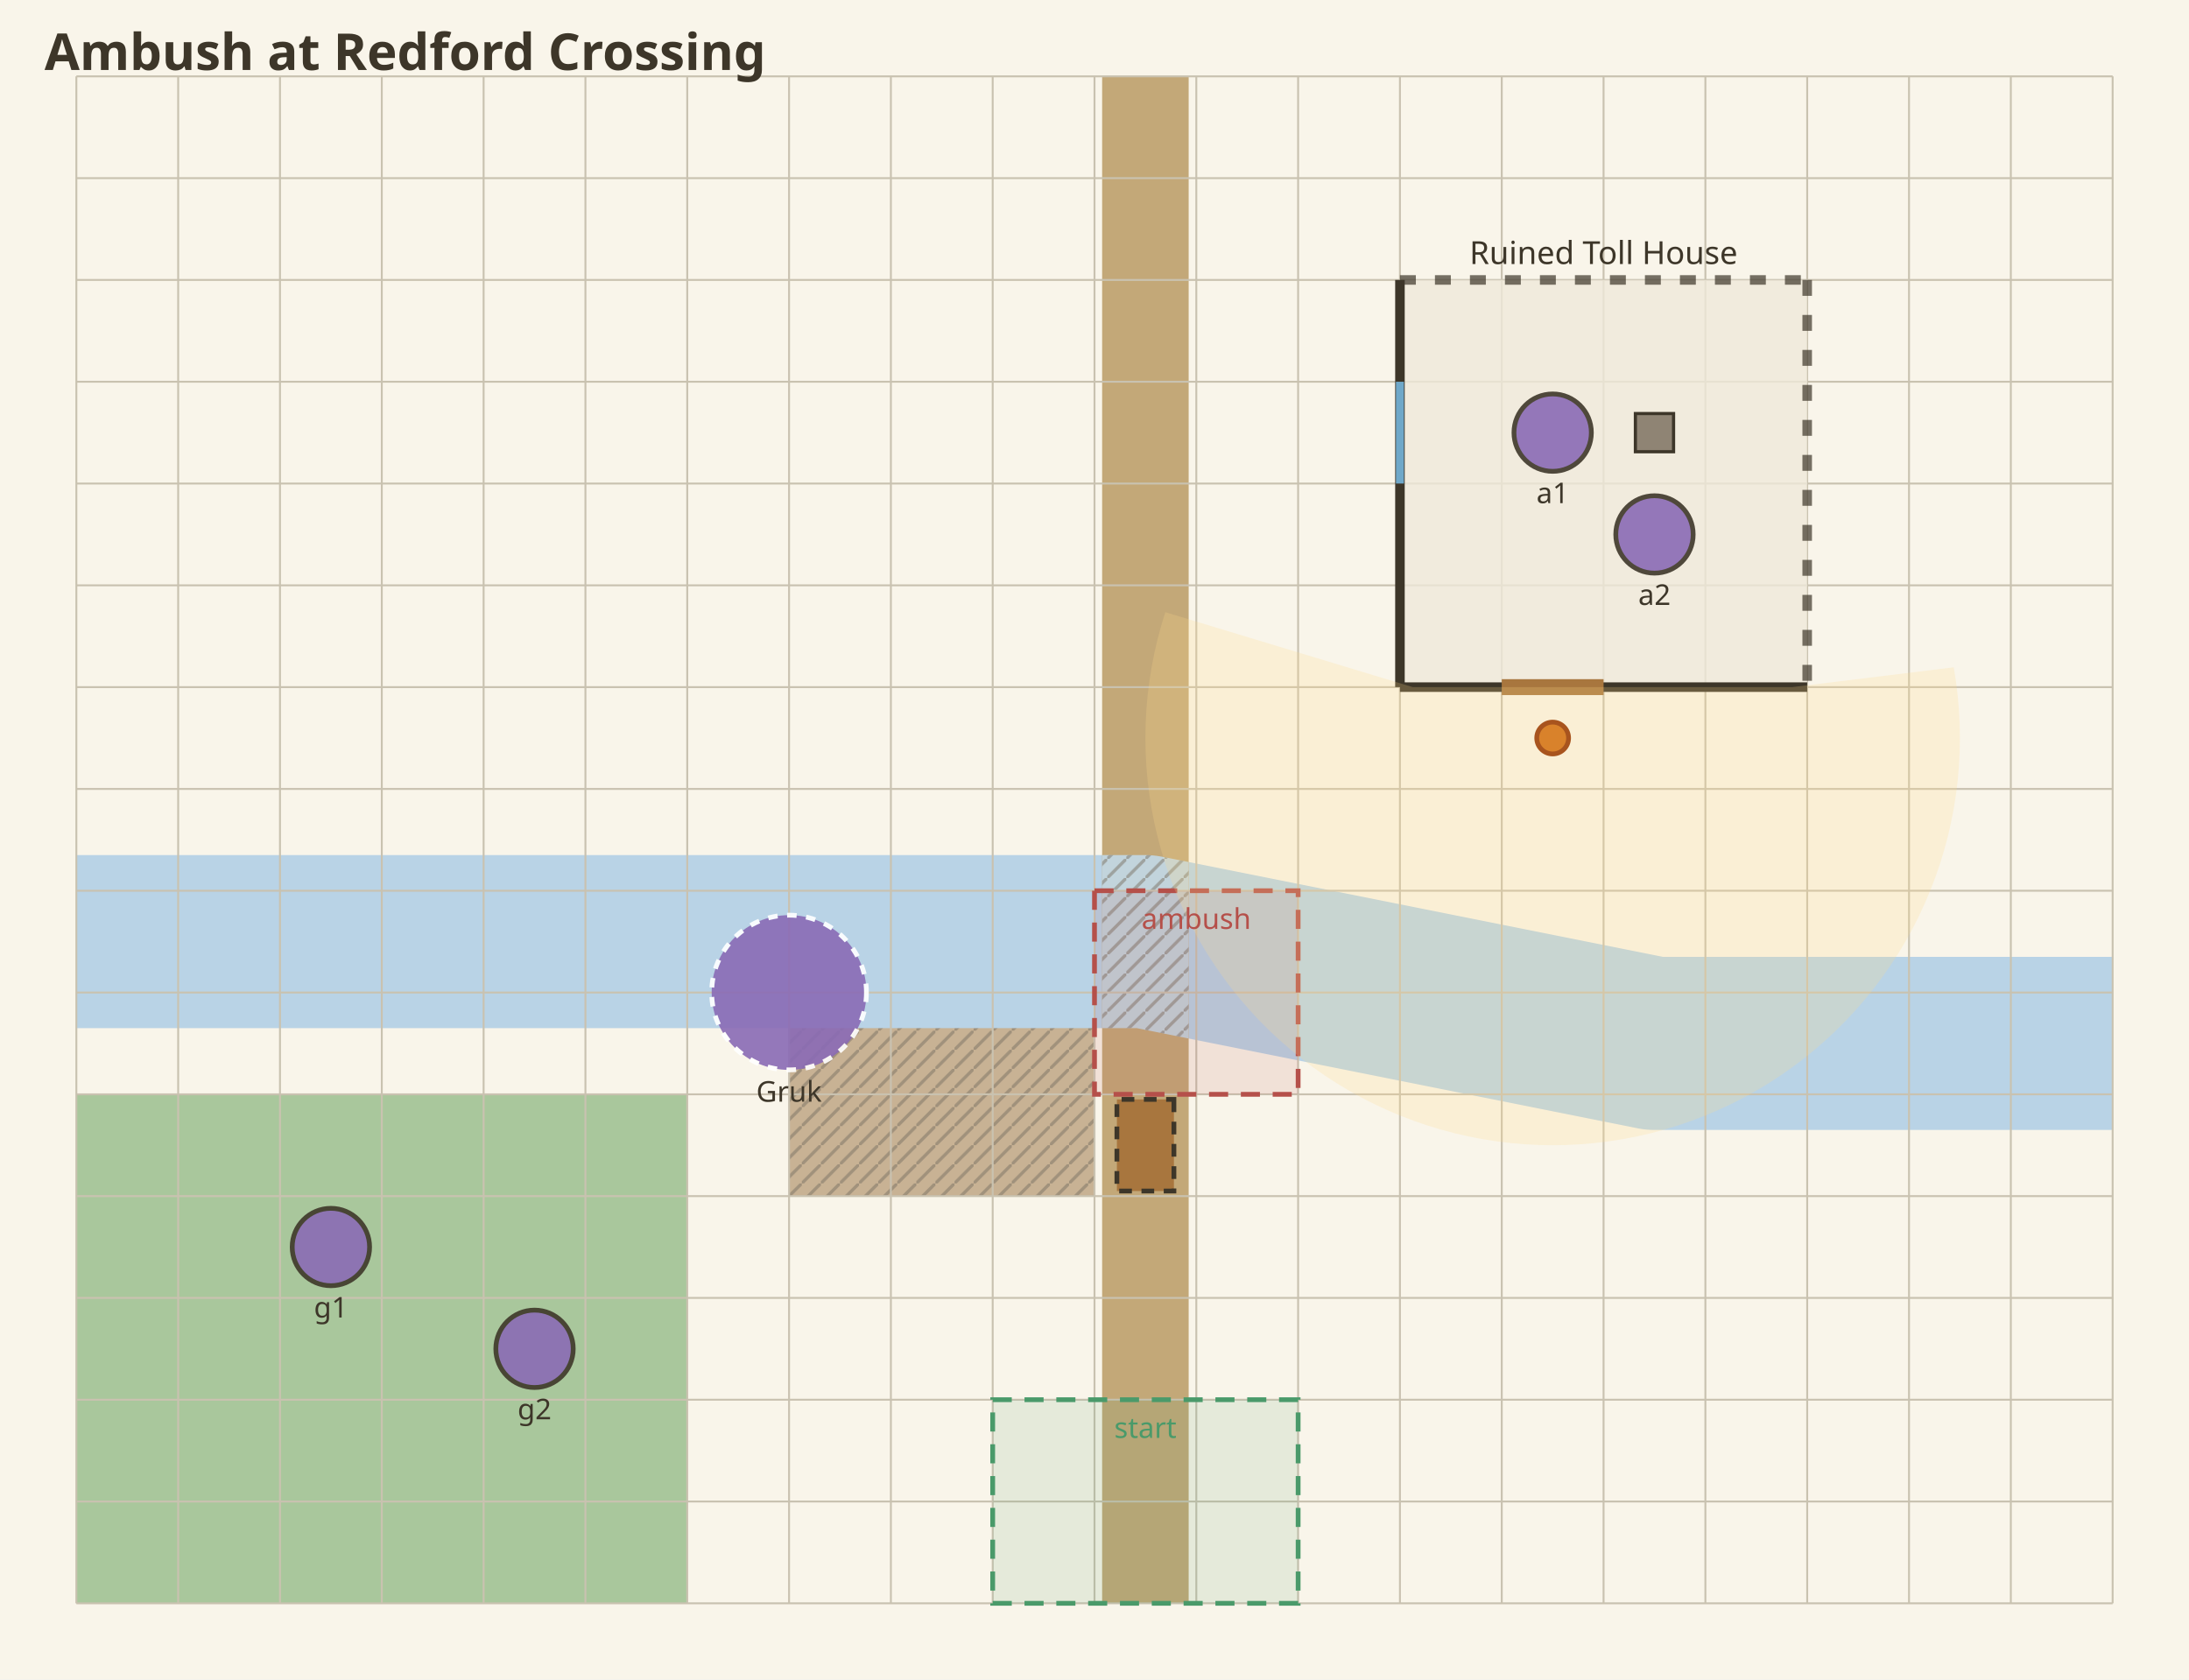
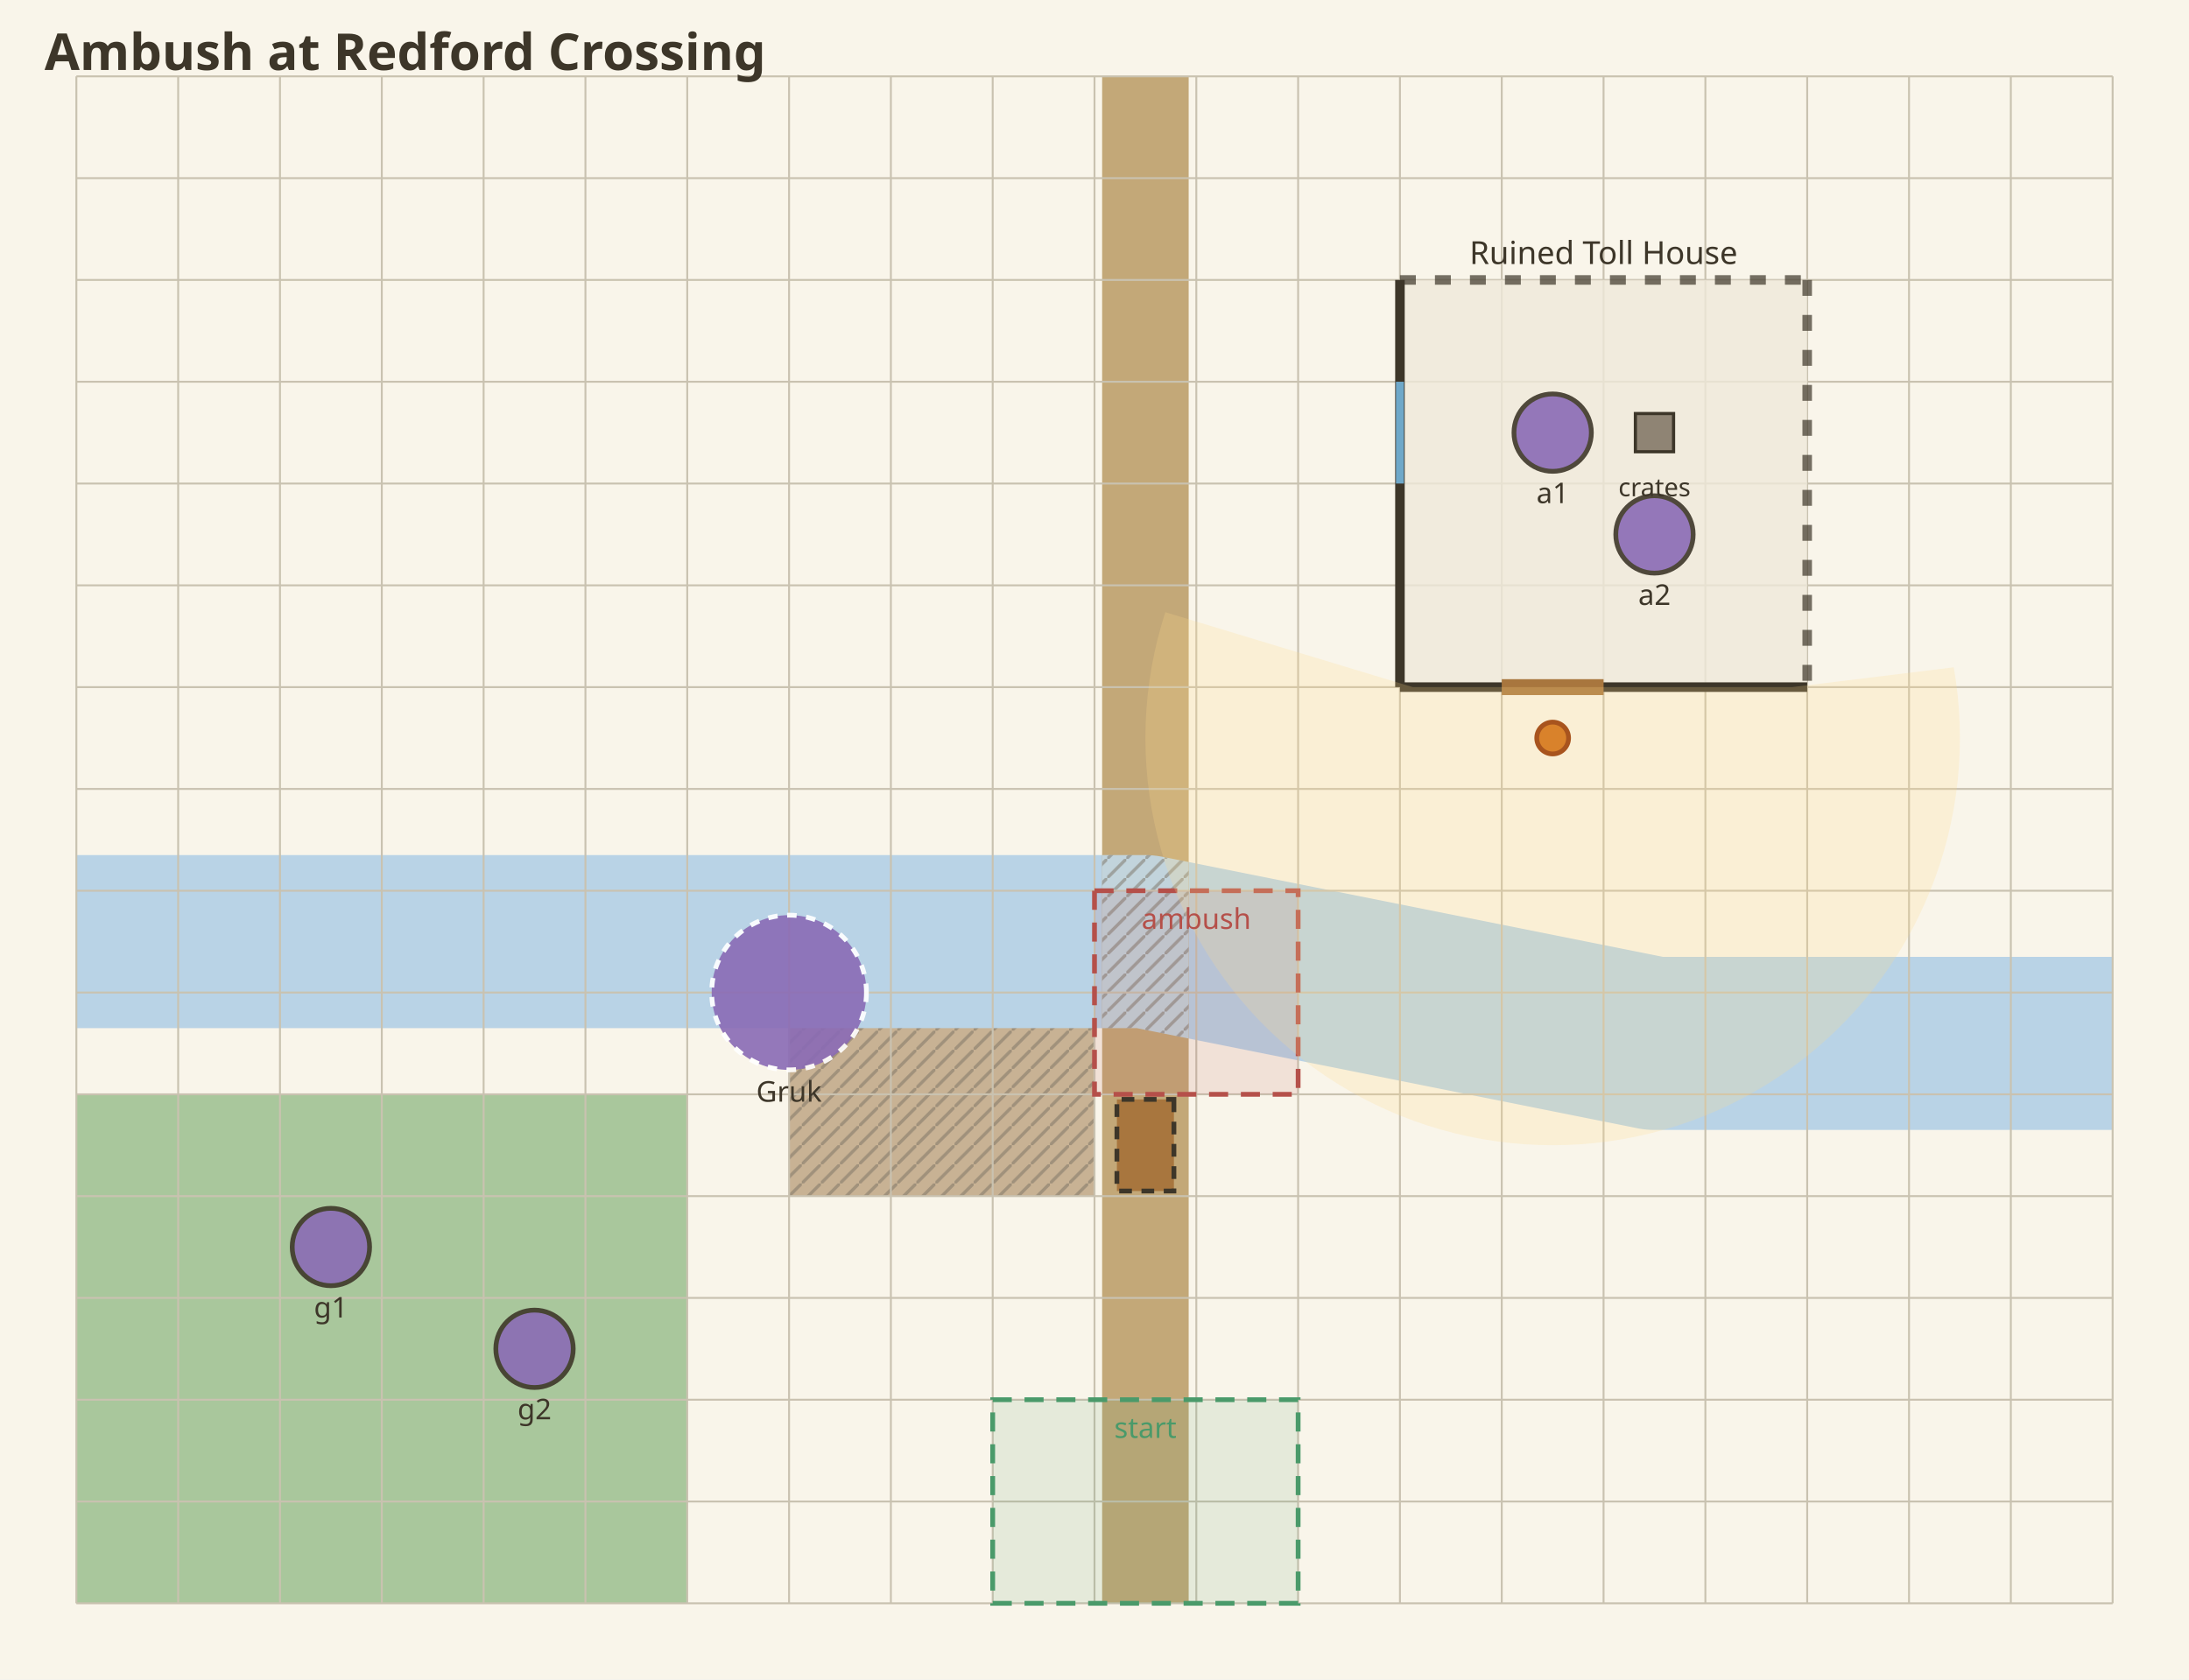
<svg xmlns="http://www.w3.org/2000/svg" viewBox="0 0 688 528" width="688" height="528" font-family="sans-serif">
  <rect x="0" y="0" width="688" height="528" fill="#f9f5ea" />
  <defs>
    <pattern id="hatch" width="6" height="6" patternUnits="userSpaceOnUse">
      <path d="M0,6 L6,0" stroke="#7a7264" stroke-width="1" opacity="0.5" />
    </pattern>
  </defs>
  <g>
    <rect x="24" y="344" width="192" height="160" fill="#a9c79c" />
  </g>
  <g>
    <rect x="248" y="312" width="96" height="64" fill="#c8b294" />
    <rect x="248" y="312" width="96" height="64" fill="url(#hatch)" />
  </g>
  <g id="cd-ambush-at-redford-crossing-redford">
    <polyline points="24,296 200,296 360,296 520,328 664,328" fill="none" stroke="#b9d3e6" stroke-width="54.4" stroke-linecap="butt" stroke-linejoin="round" />
  </g>
  <g id="cd-ambush-at-redford-crossing-tollroad">
    <polyline points="360,24 360,504" fill="none" stroke="#c3a878" stroke-width="27.2" stroke-linecap="butt" stroke-linejoin="round" />
  </g>
  <g>
    <clipPath id="xing-13">
      <polygon points="346.4,24 346.4,504 373.6,504 373.6,24" />
    </clipPath>
    <polyline points="24,296 200,296 360,296 520,328 664,328" fill="none" stroke="#c2d4dc" stroke-width="54.4" stroke-linecap="butt" stroke-linejoin="round" clip-path="url(#xing-13)" />
    <polyline points="24,296 200,296 360,296 520,328 664,328" fill="none" stroke="url(#hatch)" stroke-width="54.4" stroke-linecap="butt" stroke-linejoin="round" clip-path="url(#xing-13)" />
  </g>
  <line x1="24" y1="24" x2="24" y2="504" stroke="#c9c2b0" stroke-width="0.6" />
  <line x1="56" y1="24" x2="56" y2="504" stroke="#c9c2b0" stroke-width="0.6" />
  <line x1="88" y1="24" x2="88" y2="504" stroke="#c9c2b0" stroke-width="0.6" />
  <line x1="120" y1="24" x2="120" y2="504" stroke="#c9c2b0" stroke-width="0.6" />
  <line x1="152" y1="24" x2="152" y2="504" stroke="#c9c2b0" stroke-width="0.6" />
  <line x1="184" y1="24" x2="184" y2="504" stroke="#c9c2b0" stroke-width="0.6" />
  <line x1="216" y1="24" x2="216" y2="504" stroke="#c9c2b0" stroke-width="0.6" />
  <line x1="248" y1="24" x2="248" y2="504" stroke="#c9c2b0" stroke-width="0.6" />
  <line x1="280" y1="24" x2="280" y2="504" stroke="#c9c2b0" stroke-width="0.6" />
  <line x1="312" y1="24" x2="312" y2="504" stroke="#c9c2b0" stroke-width="0.6" />
  <line x1="344" y1="24" x2="344" y2="504" stroke="#c9c2b0" stroke-width="0.6" />
  <line x1="376" y1="24" x2="376" y2="504" stroke="#c9c2b0" stroke-width="0.6" />
  <line x1="408" y1="24" x2="408" y2="504" stroke="#c9c2b0" stroke-width="0.6" />
  <line x1="440" y1="24" x2="440" y2="504" stroke="#c9c2b0" stroke-width="0.6" />
  <line x1="472" y1="24" x2="472" y2="504" stroke="#c9c2b0" stroke-width="0.6" />
  <line x1="504" y1="24" x2="504" y2="504" stroke="#c9c2b0" stroke-width="0.6" />
  <line x1="536" y1="24" x2="536" y2="504" stroke="#c9c2b0" stroke-width="0.6" />
  <line x1="568" y1="24" x2="568" y2="504" stroke="#c9c2b0" stroke-width="0.6" />
  <line x1="600" y1="24" x2="600" y2="504" stroke="#c9c2b0" stroke-width="0.6" />
  <line x1="632" y1="24" x2="632" y2="504" stroke="#c9c2b0" stroke-width="0.6" />
  <line x1="664" y1="24" x2="664" y2="504" stroke="#c9c2b0" stroke-width="0.6" />
  <line x1="24" y1="24" x2="664" y2="24" stroke="#c9c2b0" stroke-width="0.6" />
  <line x1="24" y1="56" x2="664" y2="56" stroke="#c9c2b0" stroke-width="0.6" />
  <line x1="24" y1="88" x2="664" y2="88" stroke="#c9c2b0" stroke-width="0.6" />
  <line x1="24" y1="120" x2="664" y2="120" stroke="#c9c2b0" stroke-width="0.6" />
  <line x1="24" y1="152" x2="664" y2="152" stroke="#c9c2b0" stroke-width="0.6" />
  <line x1="24" y1="184" x2="664" y2="184" stroke="#c9c2b0" stroke-width="0.6" />
  <line x1="24" y1="216" x2="664" y2="216" stroke="#c9c2b0" stroke-width="0.6" />
  <line x1="24" y1="248" x2="664" y2="248" stroke="#c9c2b0" stroke-width="0.6" />
  <line x1="24" y1="280" x2="664" y2="280" stroke="#c9c2b0" stroke-width="0.6" />
  <line x1="24" y1="312" x2="664" y2="312" stroke="#c9c2b0" stroke-width="0.6" />
  <line x1="24" y1="344" x2="664" y2="344" stroke="#c9c2b0" stroke-width="0.6" />
  <line x1="24" y1="376" x2="664" y2="376" stroke="#c9c2b0" stroke-width="0.6" />
  <line x1="24" y1="408" x2="664" y2="408" stroke="#c9c2b0" stroke-width="0.6" />
  <line x1="24" y1="440" x2="664" y2="440" stroke="#c9c2b0" stroke-width="0.6" />
  <line x1="24" y1="472" x2="664" y2="472" stroke="#c9c2b0" stroke-width="0.6" />
  <line x1="24" y1="504" x2="664" y2="504" stroke="#c9c2b0" stroke-width="0.6" />
  <g id="cd-ambush-at-redford-crossing-tollhouse">
    <rect x="440" y="88" width="128" height="128" fill="#efe9da" opacity="0.8" />
    <line x1="440" y1="88" x2="568" y2="88" stroke="#3d3629" stroke-width="3" stroke-dasharray="5 6" opacity="0.7" />
    <line x1="440" y1="216" x2="568" y2="216" stroke="#3d3629" stroke-width="3" opacity="1" />
    <line x1="440" y1="88" x2="440" y2="216" stroke="#3d3629" stroke-width="3" opacity="1" />
    <line x1="568" y1="88" x2="568" y2="216" stroke="#3d3629" stroke-width="3" stroke-dasharray="5 6" opacity="0.7" />
    <line x1="472" y1="216" x2="504" y2="216" stroke="#a8763e" stroke-width="5" />
    <line x1="440" y1="120" x2="440" y2="152" stroke="#6fa8c9" stroke-width="2.5" />
  </g>
  <g id="cd-ambush-at-redford-crossing-start">
    <rect x="312" y="440" width="96" height="64" fill="#4a9a6a" opacity="0.12" />
    <rect x="312" y="440" width="96" height="64" fill="none" stroke="#4a9a6a" stroke-width="1.5" stroke-dasharray="6 4" />
  </g>
  <g id="cd-ambush-at-redford-crossing-ambush">
    <rect x="344" y="280" width="64" height="64" fill="#b5504a" opacity="0.12" />
    <rect x="344" y="280" width="64" height="64" fill="none" stroke="#b5504a" stroke-width="1.5" stroke-dasharray="6 4" />
  </g>
  <g>
    <rect x="345.6" y="351.04" width="28.8" height="17.92" fill="#a8763e" stroke="#3d3629" stroke-width="1.5" stroke-dasharray="4 3" transform="rotate(90 360 360)" />
  </g>
  <g>
    <polygon points="616,232 615.92,236.47 615.69,240.93 615.3,245.38 614.75,249.81 614.06,254.23 613.2,258.61 612.2,262.97 611.04,267.28 609.74,271.55 608.28,275.78 606.68,279.95 604.93,284.06 603.05,288.11 601.02,292.09 598.85,296 596.55,299.83 594.12,303.58 591.55,307.24 588.87,310.8 586.05,314.28 583.12,317.65 580.08,320.92 576.92,324.08 573.65,327.12 570.28,330.05 566.8,332.87 563.24,335.55 559.58,338.12 555.83,340.55 552,342.85 548.09,345.02 544.11,347.05 540.06,348.93 535.95,350.68 531.78,352.28 527.55,353.74 523.28,355.04 518.97,356.2 514.61,357.2 510.23,358.06 505.81,358.75 501.38,359.3 496.93,359.69 492.47,359.92 488,360 483.53,359.92 479.07,359.69 474.62,359.3 470.19,358.75 465.77,358.06 461.39,357.2 457.03,356.2 452.72,355.04 448.45,353.74 444.22,352.28 440.05,350.68 435.94,348.93 431.89,347.05 427.91,345.02 424,342.85 420.17,340.55 416.42,338.12 412.76,335.55 409.2,332.87 405.72,330.05 402.35,327.12 399.08,324.08 395.92,320.92 392.88,317.65 389.95,314.28 387.13,310.8 384.45,307.24 381.88,303.58 379.45,299.83 377.15,296 374.98,292.09 372.95,288.11 371.07,284.06 369.32,279.95 367.72,275.78 366.26,271.55 364.96,267.28 363.8,262.97 362.8,258.61 361.94,254.23 361.25,249.81 360.7,245.38 360.31,240.93 360.08,236.47 360,232 360.08,227.53 360.31,223.07 360.7,218.62 361.25,214.19 361.94,209.77 362.8,205.39 363.8,201.03 364.96,196.72 366.26,192.45 444.04,216 448.4,216 452.06,216 455.2,216 457.91,216 460.29,216 462.39,216 464.28,216 465.98,216 467.52,216 468.93,216 470.23,216 471.43,216 472.55,216 473.59,216 474.57,216 475.5,216 476.38,216 477.21,216 478,216 478.76,216 479.49,216 480.2,216 480.88,216 481.54,216 482.18,216 482.8,216 483.41,216 484.01,216 484.6,216 485.18,216 485.75,216 486.32,216 486.88,216 487.44,216 488,216 488.56,216 489.12,216 489.68,216 490.25,216 490.82,216 491.4,216 491.99,216 492.59,216 493.2,216 493.82,216 494.46,216 495.12,216 495.8,216 496.51,216 497.24,216 498,216 498.79,216 499.62,216 500.5,216 501.43,216 502.41,216 503.45,216 504.57,216 505.77,216 507.07,216 508.48,216 510.02,216 511.72,216 513.61,216 515.71,216 518.09,216 520.8,216 523.94,216 527.6,216 531.96,216 537.24,216 543.8,216 552.17,216 563.27,216 614.06,209.77 614.75,214.19 615.3,218.62 615.69,223.07 615.92,227.53" fill="#ffd98a" opacity="0.22" />
    <circle cx="488" cy="232" r="5" fill="#d9822b" stroke="#a8541e" stroke-width="1.5" />
  </g>
  <g id="cd-ambush-at-redford-crossing-loot">
    <rect x="514" y="130" width="12" height="12" fill="#8f8474" stroke="#3d3629" stroke-width="1" />
  </g>
  <g id="cd-ambush-at-redford-crossing-g1">
    <circle cx="104" cy="392" r="12.16" fill="#8a6ab5" opacity="0.9" stroke="#3d3629" stroke-width="1.5" />
  </g>
  <g>
    <circle cx="168" cy="424" r="12.16" fill="#8a6ab5" opacity="0.9" stroke="#3d3629" stroke-width="1.5" />
  </g>
  <g id="cd-ambush-at-redford-crossing-a1">
    <circle cx="488" cy="136" r="12.16" fill="#8a6ab5" opacity="0.9" stroke="#3d3629" stroke-width="1.5" />
  </g>
  <g>
    <circle cx="520" cy="168" r="12.16" fill="#8a6ab5" opacity="0.9" stroke="#3d3629" stroke-width="1.5" />
  </g>
  <g id="cd-ambush-at-redford-crossing-gruk">
    <circle cx="248" cy="312" r="24.32" fill="#8a6ab5" opacity="0.9" stroke="#fff" stroke-width="1.5" stroke-dasharray="3 3" />
  </g>
  <text x="504" y="83" font-size="10" fill="#3d3629" text-anchor="middle" font-family="sans-serif">Ruined Toll House</text>
+   <text x="520" y="156" font-size="8" fill="#3d3629" text-anchor="middle" font-family="sans-serif">crates</text>
  <text x="104" y="414.16" font-size="9" fill="#3d3629" text-anchor="middle" font-family="sans-serif">g1</text>
  <text x="168" y="446.16" font-size="9" fill="#3d3629" text-anchor="middle" font-family="sans-serif">g2</text>
  <text x="488" y="158.16" font-size="9" fill="#3d3629" text-anchor="middle" font-family="sans-serif">a1</text>
  <text x="520" y="190.16" font-size="9" fill="#3d3629" text-anchor="middle" font-family="sans-serif">a2</text>
  <text x="248" y="346.32" font-size="9" fill="#3d3629" text-anchor="middle" font-family="sans-serif">Gruk</text>
  <text x="360" y="452" font-size="9" fill="#4a9a6a" text-anchor="middle" font-family="sans-serif">start</text>
  <text x="376" y="292" font-size="9" fill="#b5504a" text-anchor="middle" font-family="sans-serif">ambush</text>
  <text x="14" y="22" font-size="16" font-weight="bold" fill="#3d3629" font-family="sans-serif">Ambush at Redford Crossing</text>
</svg>
